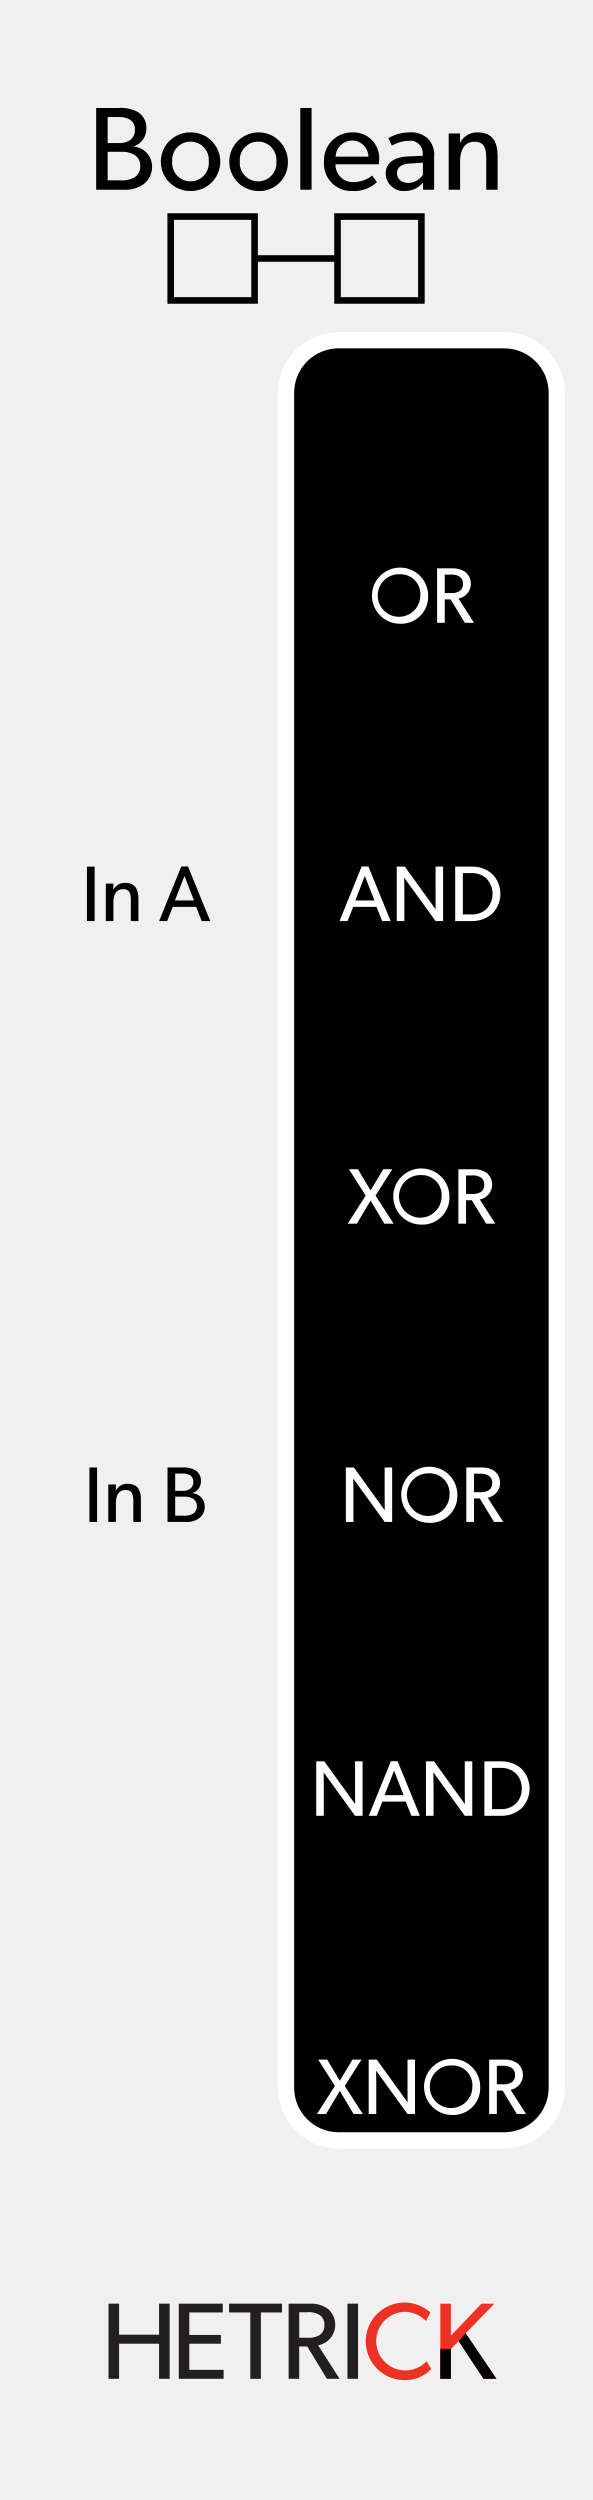
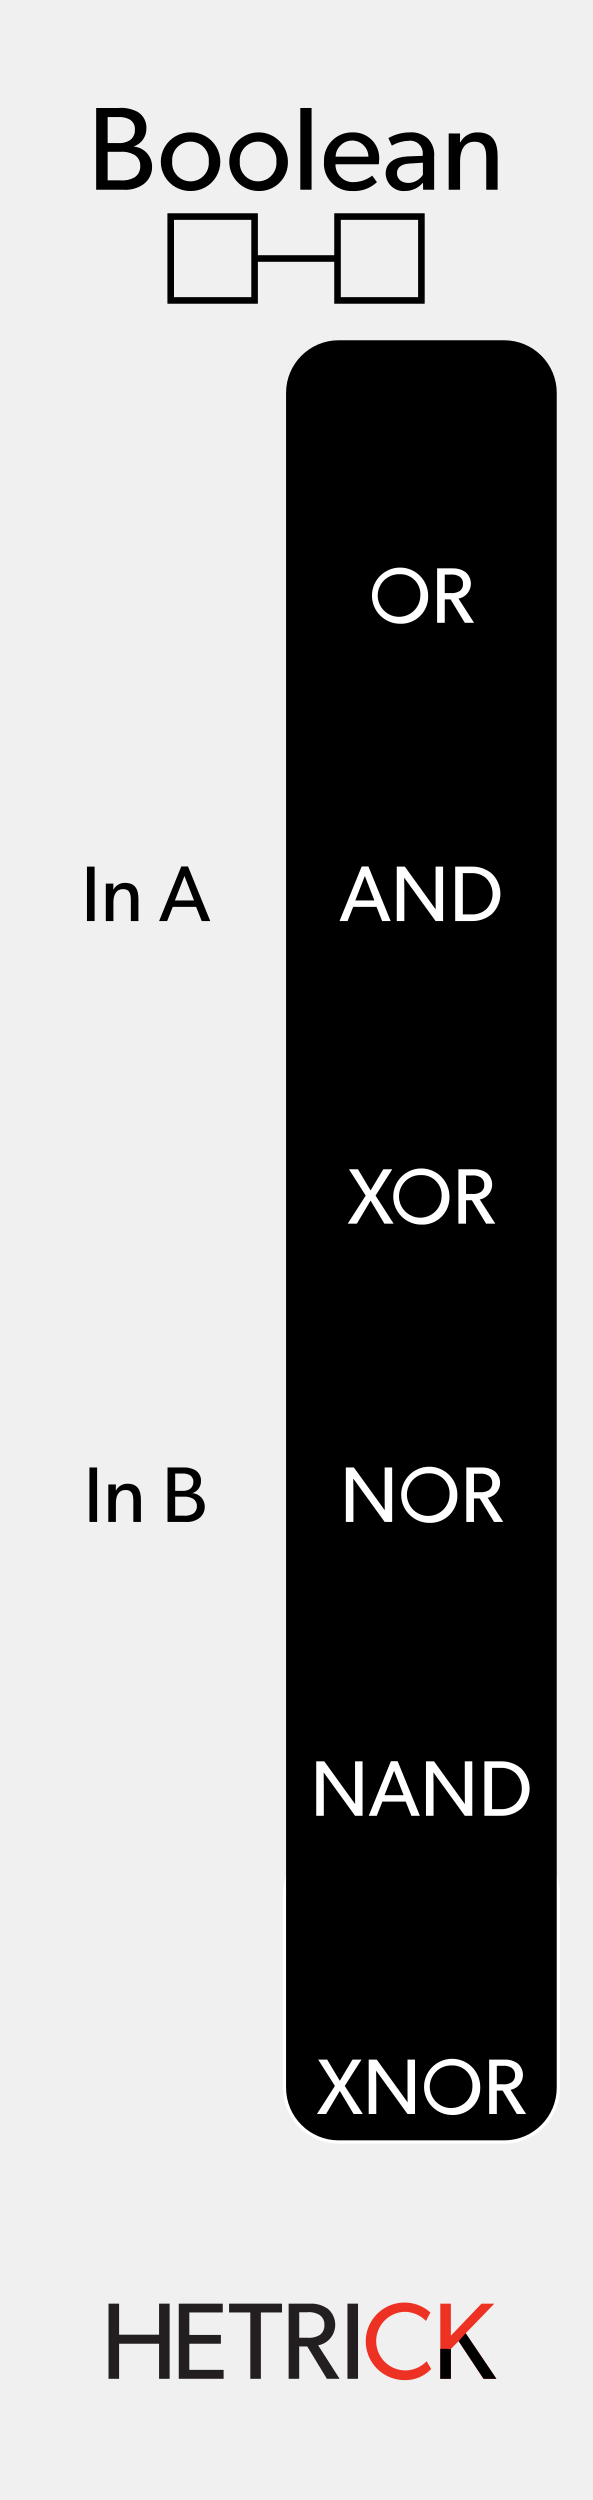
<svg xmlns="http://www.w3.org/2000/svg" id="svg8" width="90" height="380" viewBox="0 0 90 380">
  <g id="layer1">
    <path id="rect817" d="M0,0H90V380H0Z" transform="translate(0 0.00002)" style="fill: #f0f0f0" />
  </g>
  <g>
    <path d="M25.784,361.578H24.178v-5.331H18.102v5.331H16.496V350.155h1.606v4.719h6.076v-4.719h1.606Z" transform="translate(0 0.00002)" style="fill: #231f20" />
    <path d="M33.992,361.578H27.171V350.155h6.689v1.341H28.776v3.411h4.801v1.341h-4.801v3.973h5.215Z" transform="translate(0 0.00002)" style="fill: #231f20" />
    <path d="M42.865,351.496H39.653v10.083h-1.606V351.496H34.819v-1.341h8.046Z" transform="translate(0 0.00002)" style="fill: #231f20" />
    <path d="M51.622,361.578H49.685l-2.98-4.917H45.479v4.917h-1.606V350.155h3.228a4.373,4.373,0,0,1,2.748.795A3.185,3.185,0,0,1,48.36,356.496Zm-3.046-9.702a3.047,3.047,0,0,0-1.92-.414h-1.175v3.874h1.175a3.159,3.159,0,0,0,1.92-.397,1.727,1.727,0,0,0,.729-1.54A1.698,1.698,0,0,0,48.575,351.877Z" transform="translate(0 0.00002)" style="fill: #231f20" />
    <path d="M54.419,361.578H52.813V350.155h1.606Z" transform="translate(0 0.00002)" style="fill: #231f20" />
    <path d="M65.542,360.088A5.355,5.355,0,0,1,61.37,361.777a5.895,5.895,0,1,1,4.056-10.281l-.679,1.291a4.527,4.527,0,0,0-3.311-1.391,4.458,4.458,0,0,0,0,8.907,4.522,4.522,0,0,0,3.411-1.391Z" transform="translate(0 0.00002)" style="fill: #ed3224" />
    <path d="M75.452,361.578H73.499L69.707,355.85l-1.175,1.192v4.536H66.926V350.155h1.606v4.868l4.652-4.868h1.954l-4.354,4.503Z" transform="translate(0 0.00002)" style="fill: #ed3224" />
    <path d="M75.452,361.578H73.499L69.707,355.85l-1.175,1.192v4.536H66.926V357.019l1.606.023,1.175-1.192,1.076-1.192.616.914.497.737Z" transform="translate(0 0.00002)" />
  </g>
  <g>
    <path d="M21.783,28.026a4.807,4.807,0,0,1-3.133.81h-4.033V16.413h3.349a5.368,5.368,0,0,1,2.953.594,2.765,2.765,0,0,1,1.332,2.521,2.831,2.831,0,0,1-1.89,2.719v.036a3.036,3.036,0,0,1,2.754,3.024A3.242,3.242,0,0,1,21.783,28.026Zm-2.107-9.885a3.198,3.198,0,0,0-1.71-.342H16.363v3.943h1.458a3.069,3.069,0,0,0,1.854-.378,1.851,1.851,0,0,0,.829-1.639A1.656,1.656,0,0,0,19.676,18.141Zm.738,5.384a3.812,3.812,0,0,0-2.179-.45H16.363v4.339h1.873a3.805,3.805,0,0,0,2.179-.432,1.927,1.927,0,0,0,.9-1.747A1.868,1.868,0,0,0,20.415,23.525Z" transform="translate(0 0.00002)" />
    <path d="M28.964,29.035a4.457,4.457,0,1,1,0-8.913,4.457,4.457,0,1,1,0,8.913Zm0-7.508a2.782,2.782,0,0,0-2.791,3.007,2.792,2.792,0,1,0,5.563,0A2.779,2.779,0,0,0,28.964,21.526Z" transform="translate(0 0.00002)" />
    <path d="M39.242,29.035a4.457,4.457,0,1,1,4.52-4.447A4.336,4.336,0,0,1,39.242,29.035Zm0-7.508a2.782,2.782,0,0,0-2.791,3.007,2.792,2.792,0,1,0,5.563,0A2.779,2.779,0,0,0,39.242,21.526Z" transform="translate(0 0.00002)" />
    <path d="M47.359,28.836H45.648V16.413h1.711Z" transform="translate(0 0.00002)" />
    <path d="M57.584,24.965H50.994A2.637,2.637,0,0,0,53.749,27.684a4.734,4.734,0,0,0,2.827-.99l.72.99a5.021,5.021,0,0,1-3.763,1.351,4.147,4.147,0,0,1-4.285-4.483,4.242,4.242,0,0,1,4.339-4.43,3.905,3.905,0,0,1,4.052,4.087A7.365,7.365,0,0,1,57.584,24.965ZM56,23.813a2.471,2.471,0,0,0-2.467-2.449A2.516,2.516,0,0,0,51.013,23.813Z" transform="translate(0 0.00002)" />
    <path d="M65.989,28.836H64.315l-.019-1.08a3.528,3.528,0,0,1-2.719,1.278,2.718,2.718,0,0,1-2.953-2.647c0-1.674,1.369-2.521,3.35-2.611l2.286-.09v-.342a1.876,1.876,0,0,0-2.124-1.944,5.26,5.26,0,0,0-2.575.738l-.522-1.152a6.594,6.594,0,0,1,3.205-.864,3.707,3.707,0,0,1,2.827.973,3.542,3.542,0,0,1,.918,2.772Zm-1.71-4.105-1.999.126c-1.386.072-1.944.666-1.944,1.476,0,.811.63,1.477,1.765,1.477a2.686,2.686,0,0,0,2.179-1.242Z" transform="translate(0 0.00002)" />
    <path d="M75.638,28.836H73.909V24.065c0-1.44-.253-2.521-1.783-2.521-1.603,0-2.196,1.35-2.196,2.989v4.303H68.201V20.284h1.729l-.019,1.351h.055a2.889,2.889,0,0,1,2.61-1.513c2.431,0,3.062,1.603,3.062,3.655Z" transform="translate(0 0.00002)" />
  </g>
  <g>
    <path d="M14.381,140H13.218V131.725h1.163Z" transform="translate(0 0.00002)" />
    <path d="M21.039,140H19.887v-3.178c0-.959-.167-1.679-1.187-1.679-1.067,0-1.463.899-1.463,1.991v2.866H16.085v-5.697h1.151l-.012.899h.036A1.925,1.925,0,0,1,19,134.196c1.619,0,2.039,1.067,2.039,2.435Z" transform="translate(0 0.00002)" />
    <path d="M31.958,140h-1.296l-.852-2.159h-3.55l-.852,2.159H24.186l3.37-8.299H28.575Zm-2.471-3.13-1.451-3.718-1.452,3.718Z" transform="translate(0 0.00002)" />
  </g>
  <g>
    <path d="M14.759,231.333H13.596v-8.275h1.163Z" transform="translate(0 0.00002)" />
-     <path d="M21.417,231.333H20.266V228.154c0-.959-.167-1.679-1.187-1.679-1.067,0-1.463.899-1.463,1.991V231.333H16.464v-5.696h1.151l-.012.898h.036a1.926,1.926,0,0,1,1.739-1.007c1.619,0,2.039,1.067,2.039,2.435Z" transform="translate(0 0.00002)" />
-     <path d="M30.237,230.793a3.198,3.198,0,0,1-2.087.54H25.464v-8.275h2.23a3.572,3.572,0,0,1,1.967.396,1.843,1.843,0,0,1,.888,1.68A1.886,1.886,0,0,1,29.29,226.943v.023a2.024,2.024,0,0,1,1.835,2.016A2.158,2.158,0,0,1,30.237,230.793ZM28.834,224.209a2.13,2.13,0,0,0-1.14-.229H26.627v2.627h.972a2.045,2.045,0,0,0,1.235-.252,1.234,1.234,0,0,0,.552-1.092A1.102,1.102,0,0,0,28.834,224.209Zm.491,3.586a2.541,2.541,0,0,0-1.451-.3H26.627v2.891H27.874a2.537,2.537,0,0,0,1.451-.288,1.284,1.284,0,0,0,.601-1.164A1.244,1.244,0,0,0,29.325,227.795Z" transform="translate(0 0.00002)" />
+     <path d="M21.417,231.333H20.266V228.154c0-.959-.167-1.679-1.187-1.679-1.067,0-1.463.899-1.463,1.991V231.333H16.464v-5.697h1.151l-.012.899h.036a1.925,1.925,0,0,1,1.739-1.007c1.619,0,2.039,1.067,2.039,2.435Z" transform="translate(0 0.00002)" />
+     <path d="M30.237,230.793a3.198,3.198,0,0,1-2.087.54H25.464v-8.275h2.23a3.572,3.572,0,0,1,1.967.396,1.841,1.841,0,0,1,.888,1.679A1.886,1.886,0,0,1,29.29,226.943v.023a2.024,2.024,0,0,1,1.835,2.016A2.158,2.158,0,0,1,30.237,230.793ZM28.834,224.209a2.13,2.13,0,0,0-1.14-.229H26.627v2.627h.972a2.045,2.045,0,0,0,1.235-.252,1.235,1.235,0,0,0,.552-1.092A1.101,1.101,0,0,0,28.834,224.209Zm.491,3.586a2.533,2.533,0,0,0-1.451-.3H26.627v2.891H27.874a2.537,2.537,0,0,0,1.451-.288,1.285,1.285,0,0,0,.601-1.164A1.244,1.244,0,0,0,29.325,227.795Z" transform="translate(0 0.00002)" />
  </g>
  <rect x="43.482" y="280" width="41.142" height="45.333" rx="8" ry="8" style="stroke: #fff;stroke-miterlimit: 10" />
-   <rect x="43.482" y="51.719" width="41.142" height="273.615" rx="8" ry="8" style="stroke: #fff;stroke-miterlimit: 10;stroke-width: 2.457px" />
+   <rect x="43.482" y="51.719" width="41.142" height="273.615" rx="8" ry="8" />
  <g>
    <path d="M59.831,186H58.428l-2.099-3.514L54.242,186h-1.392l2.734-4.27-2.543-4.006h1.368l1.919,3.226,1.931-3.226H59.627l-2.543,4.006Z" transform="translate(0 0.00002)" style="fill: #fff" />
    <path d="M64.044,186.144a4.27,4.27,0,1,1,4.27-4.27A4.111,4.111,0,0,1,64.044,186.144Zm0-7.532a3.242,3.242,0,1,0,3.082,3.238A3.028,3.028,0,0,0,64.044,178.612Z" transform="translate(0 0.00002)" style="fill: #fff" />
    <path d="M75.287,186H73.884l-2.159-3.562h-.887V186H69.674v-8.275H72.013a3.169,3.169,0,0,1,1.991.576,2.307,2.307,0,0,1-1.079,4.018Zm-2.207-7.028a2.205,2.205,0,0,0-1.391-.3h-.852v2.807h.852a2.284,2.284,0,0,0,1.391-.288,1.251,1.251,0,0,0,.528-1.115A1.231,1.231,0,0,0,73.08,178.972Z" transform="translate(0 0.00002)" style="fill: #fff" />
  </g>
  <g>
    <path d="M55.151,321.333H53.748l-2.099-3.514L49.562,321.333H48.171l2.734-4.27-2.543-4.006h1.368l1.919,3.227,1.931-3.227h1.367l-2.543,4.006Z" transform="translate(0 0.00002)" style="fill: #fff" />
    <path d="M63.082,321.333H61.942l-4.772-6.596s.023,1.115.023,2.194V321.333H56.042v-8.275h1.224l4.689,6.501s-.013-1.02-.013-2.111v-4.39H63.082Z" transform="translate(0 0.00002)" style="fill: #fff" />
    <path d="M68.724,321.478a4.27,4.27,0,1,1,4.27-4.27A4.111,4.111,0,0,1,68.724,321.478Zm0-7.532a3.242,3.242,0,1,0,3.082,3.238A3.028,3.028,0,0,0,68.724,313.945Z" transform="translate(0 0.00002)" style="fill: #fff" />
    <path d="M79.967,321.333H78.563l-2.159-3.562h-.887V321.333H74.354v-8.275h2.339a3.169,3.169,0,0,1,1.991.576,2.307,2.307,0,0,1-1.079,4.018Zm-2.207-7.028a2.208,2.208,0,0,0-1.391-.3h-.852v2.807h.852a2.281,2.281,0,0,0,1.391-.288,1.25,1.25,0,0,0,.528-1.115A1.232,1.232,0,0,0,77.76,314.305Z" transform="translate(0 0.00002)" style="fill: #fff" />
  </g>
  <g>
    <path d="M55.108,276H53.969l-4.773-6.597s.024,1.115.024,2.195V276H48.068v-8.275H49.291l4.689,6.5s-.012-1.02-.012-2.11v-4.39H55.108Z" transform="translate(0 0.00002)" style="fill: #fff" />
    <path d="M63.82,276h-1.296l-.852-2.159H58.123L57.271,276H56.049l3.37-8.3H60.438Zm-2.471-3.131-1.451-3.718-1.451,3.718Z" transform="translate(0 0.00002)" style="fill: #fff" />
    <path d="M71.787,276H70.648L65.875,269.403s.024,1.115.024,2.195V276H64.748v-8.275H65.971l4.689,6.5s-.012-1.02-.012-2.11v-4.39h1.139Z" transform="translate(0 0.00002)" style="fill: #fff" />
    <path d="M79.216,274.92A4.554,4.554,0,0,1,76.122,276H73.627v-8.275h2.495a4.554,4.554,0,0,1,3.094,1.079,4.283,4.283,0,0,1,0,6.116Zm-.887-5.433a3.16,3.16,0,0,0-2.207-.768H74.791v6.272h1.331a3.16,3.16,0,0,0,2.207-.768,3.118,3.118,0,0,0,.983-2.362A3.149,3.149,0,0,0,78.329,269.487Z" transform="translate(0 0.00002)" style="fill: #fff" />
  </g>
  <g>
    <path d="M59.608,231.333H58.469l-4.773-6.596s.024,1.115.024,2.194V231.333H52.568v-8.275H53.791l4.689,6.501s-.012-1.02-.012-2.111v-4.39H59.608Z" transform="translate(0 0.00002)" style="fill: #fff" />
    <path d="M65.25,231.478a4.27,4.27,0,1,1,4.27-4.27A4.111,4.111,0,0,1,65.25,231.478Zm0-7.532a3.242,3.242,0,1,0,3.082,3.238A3.028,3.028,0,0,0,65.25,223.945Z" transform="translate(0 0.00002)" style="fill: #fff" />
    <path d="M76.492,231.333H75.089l-2.159-3.562H72.043V231.333H70.879v-8.275h2.339a3.169,3.169,0,0,1,1.991.576,2.307,2.307,0,0,1-1.079,4.018Zm-2.207-7.028a2.208,2.208,0,0,0-1.391-.3H72.043v2.807h.852a2.281,2.281,0,0,0,1.391-.288,1.25,1.25,0,0,0,.528-1.115A1.232,1.232,0,0,0,74.285,224.305Z" transform="translate(0 0.00002)" style="fill: #fff" />
  </g>
  <g>
    <path d="M60.81,94.811A4.27,4.27,0,1,1,65.079,90.541,4.111,4.111,0,0,1,60.81,94.811Zm0-7.532a3.242,3.242,0,1,0,3.083,3.238A3.028,3.028,0,0,0,60.81,87.278Z" transform="translate(0 0.00002)" style="fill: #fff" />
    <path d="M72.053,94.666H70.649l-2.158-3.562h-.888v3.562H66.44V86.391h2.338a3.169,3.169,0,0,1,1.991.576,2.307,2.307,0,0,1-1.079,4.018Zm-2.207-7.028a2.205,2.205,0,0,0-1.391-.3h-.852V90.145h.852a2.284,2.284,0,0,0,1.391-.288A1.251,1.251,0,0,0,70.374,88.742,1.231,1.231,0,0,0,69.846,87.638Z" transform="translate(0 0.00002)" style="fill: #fff" />
  </g>
  <g>
    <path d="M59.38,140H58.085l-.852-2.159h-3.55L52.832,140H51.608l3.37-8.299H55.998Zm-2.471-3.13L55.458,133.152l-1.451,3.718Z" transform="translate(0 0.00002)" style="fill: #fff" />
    <path d="M67.348,140H66.208l-4.772-6.596s.023,1.115.023,2.195V140H60.308v-8.275h1.224l4.689,6.5s-.013-1.02-.013-2.111v-4.39h1.14Z" transform="translate(0 0.00002)" style="fill: #fff" />
    <path d="M74.776,138.92A4.557,4.557,0,0,1,71.682,140H69.188v-8.275h2.494a4.557,4.557,0,0,1,3.095,1.08,4.286,4.286,0,0,1,0,6.116Zm-.888-5.433a3.156,3.156,0,0,0-2.207-.768H70.351v6.272h1.331a3.158,3.158,0,0,0,2.207-.768,3.344,3.344,0,0,0,0-4.737Z" transform="translate(0 0.00002)" style="fill: #fff" />
  </g>
  <g>
    <rect x="51.303" y="32.917" width="12.75" height="12.75" style="fill: none;stroke: #000;stroke-miterlimit: 10" />
    <rect x="25.947" y="32.917" width="12.75" height="12.75" style="fill: none;stroke: #000;stroke-miterlimit: 10" />
    <line x1="38.697" y1="39.292" x2="51.303" y2="39.292" style="fill: none;stroke: #000;stroke-miterlimit: 10" />
  </g>
</svg>
